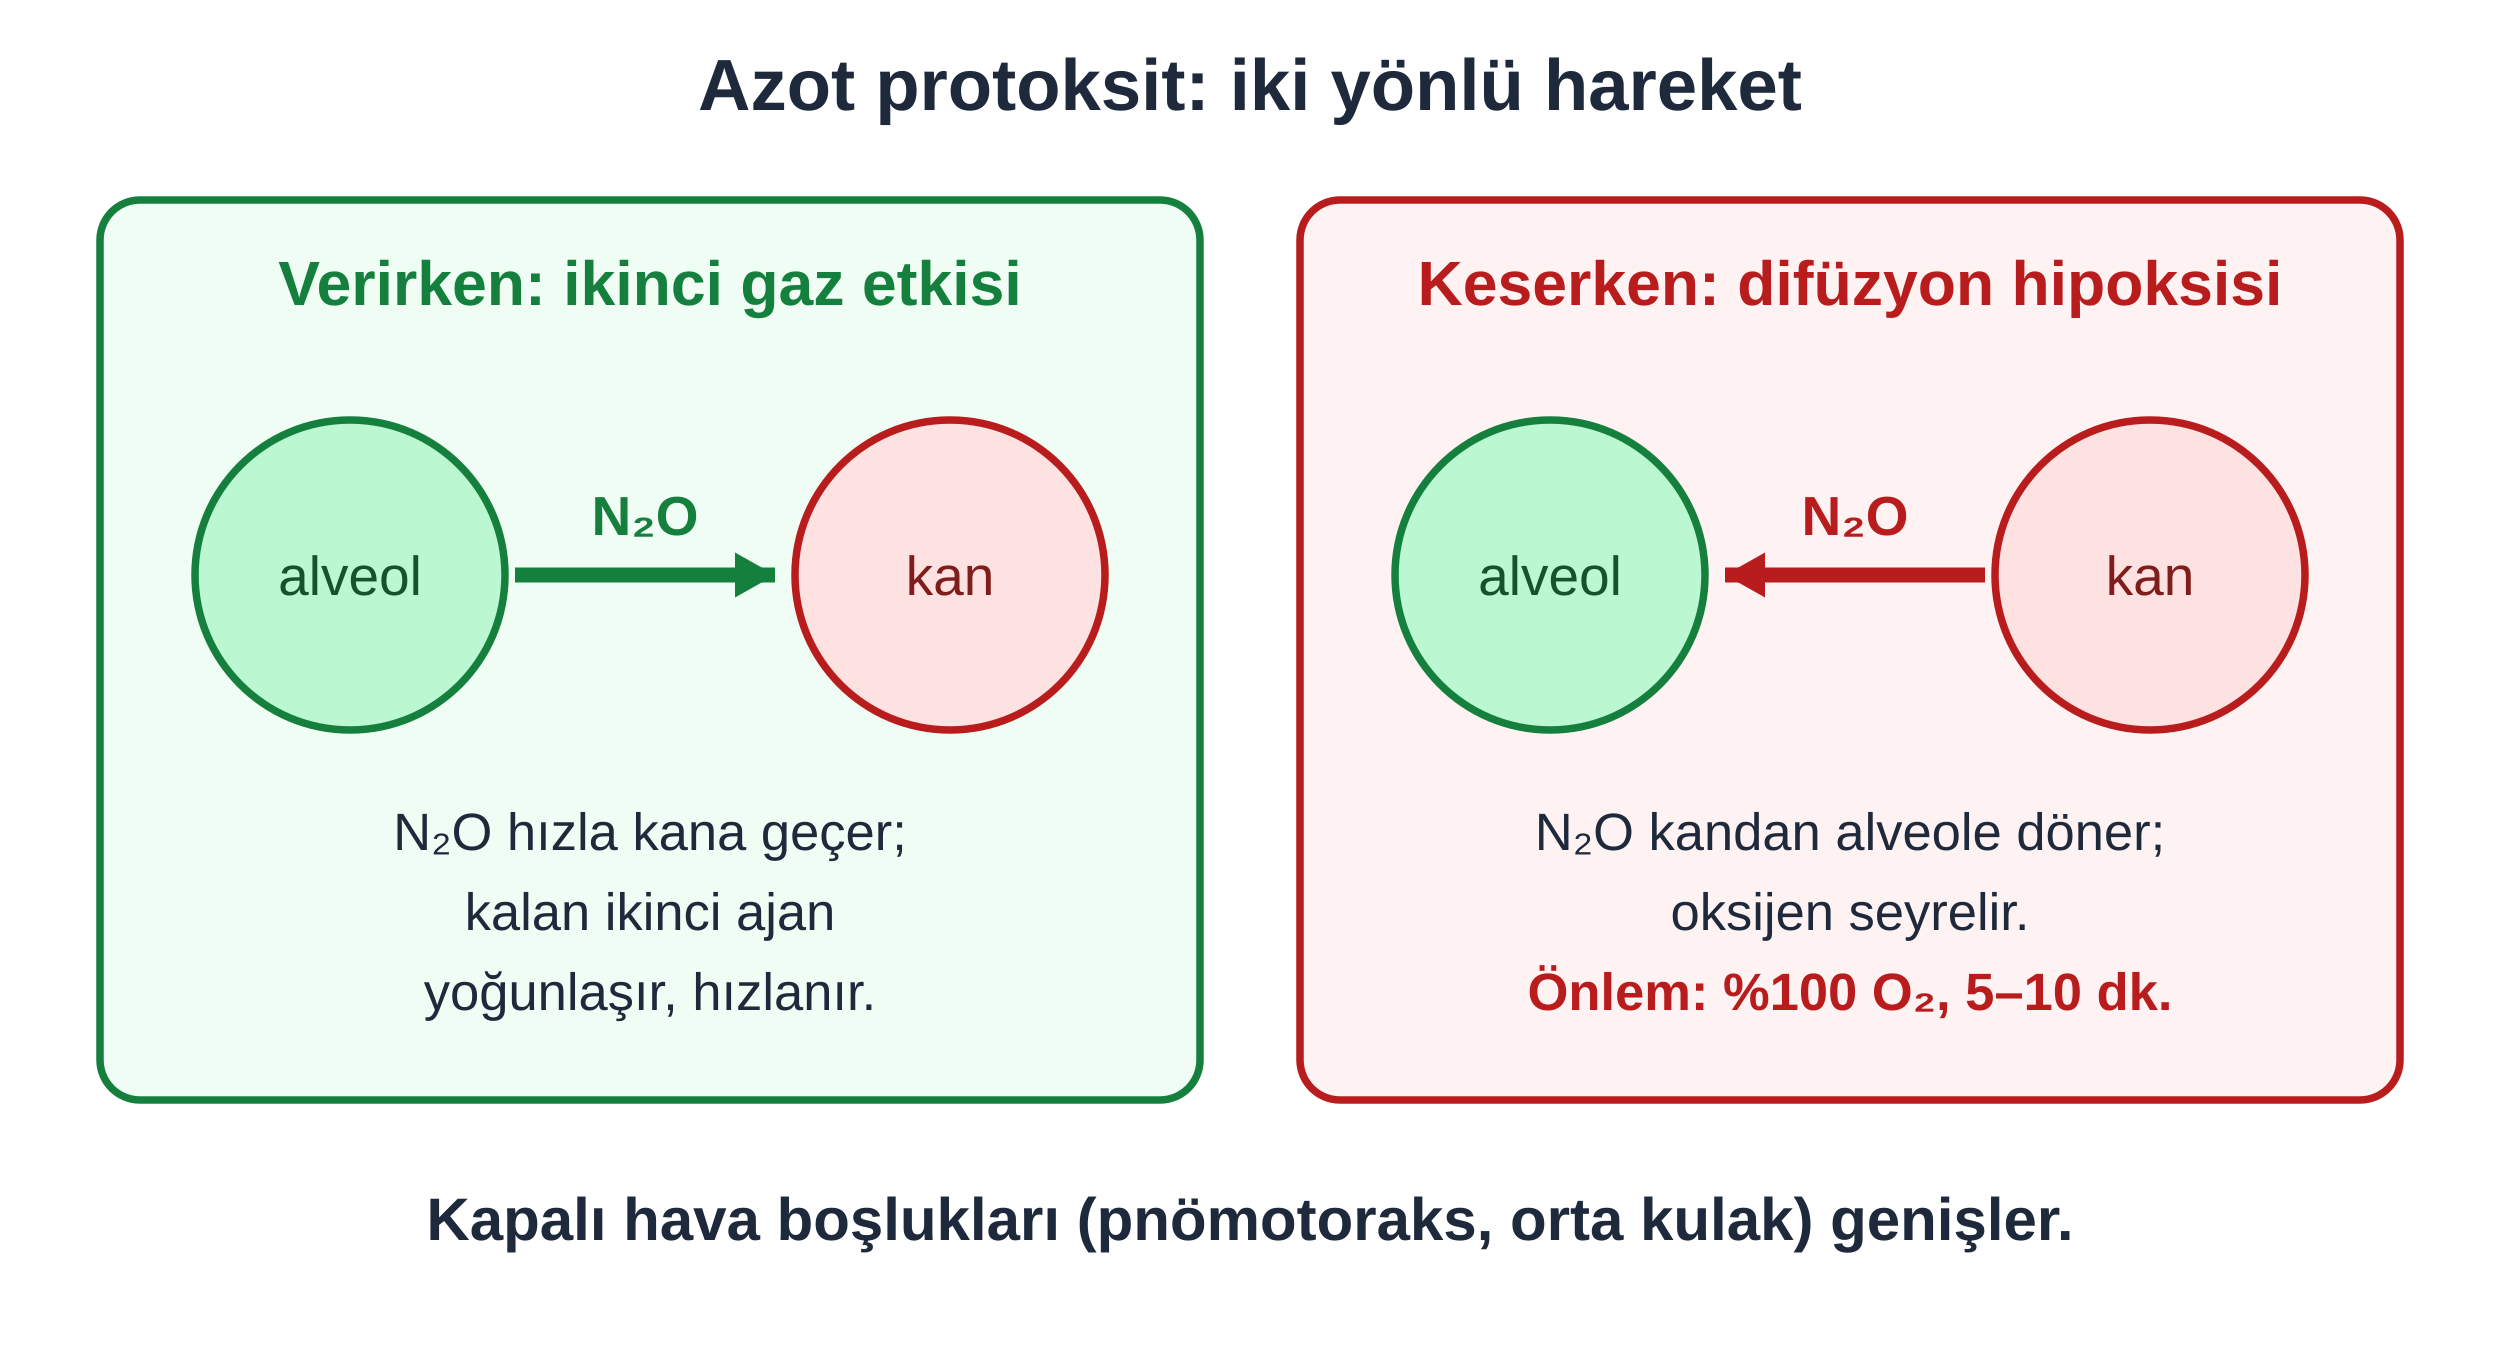
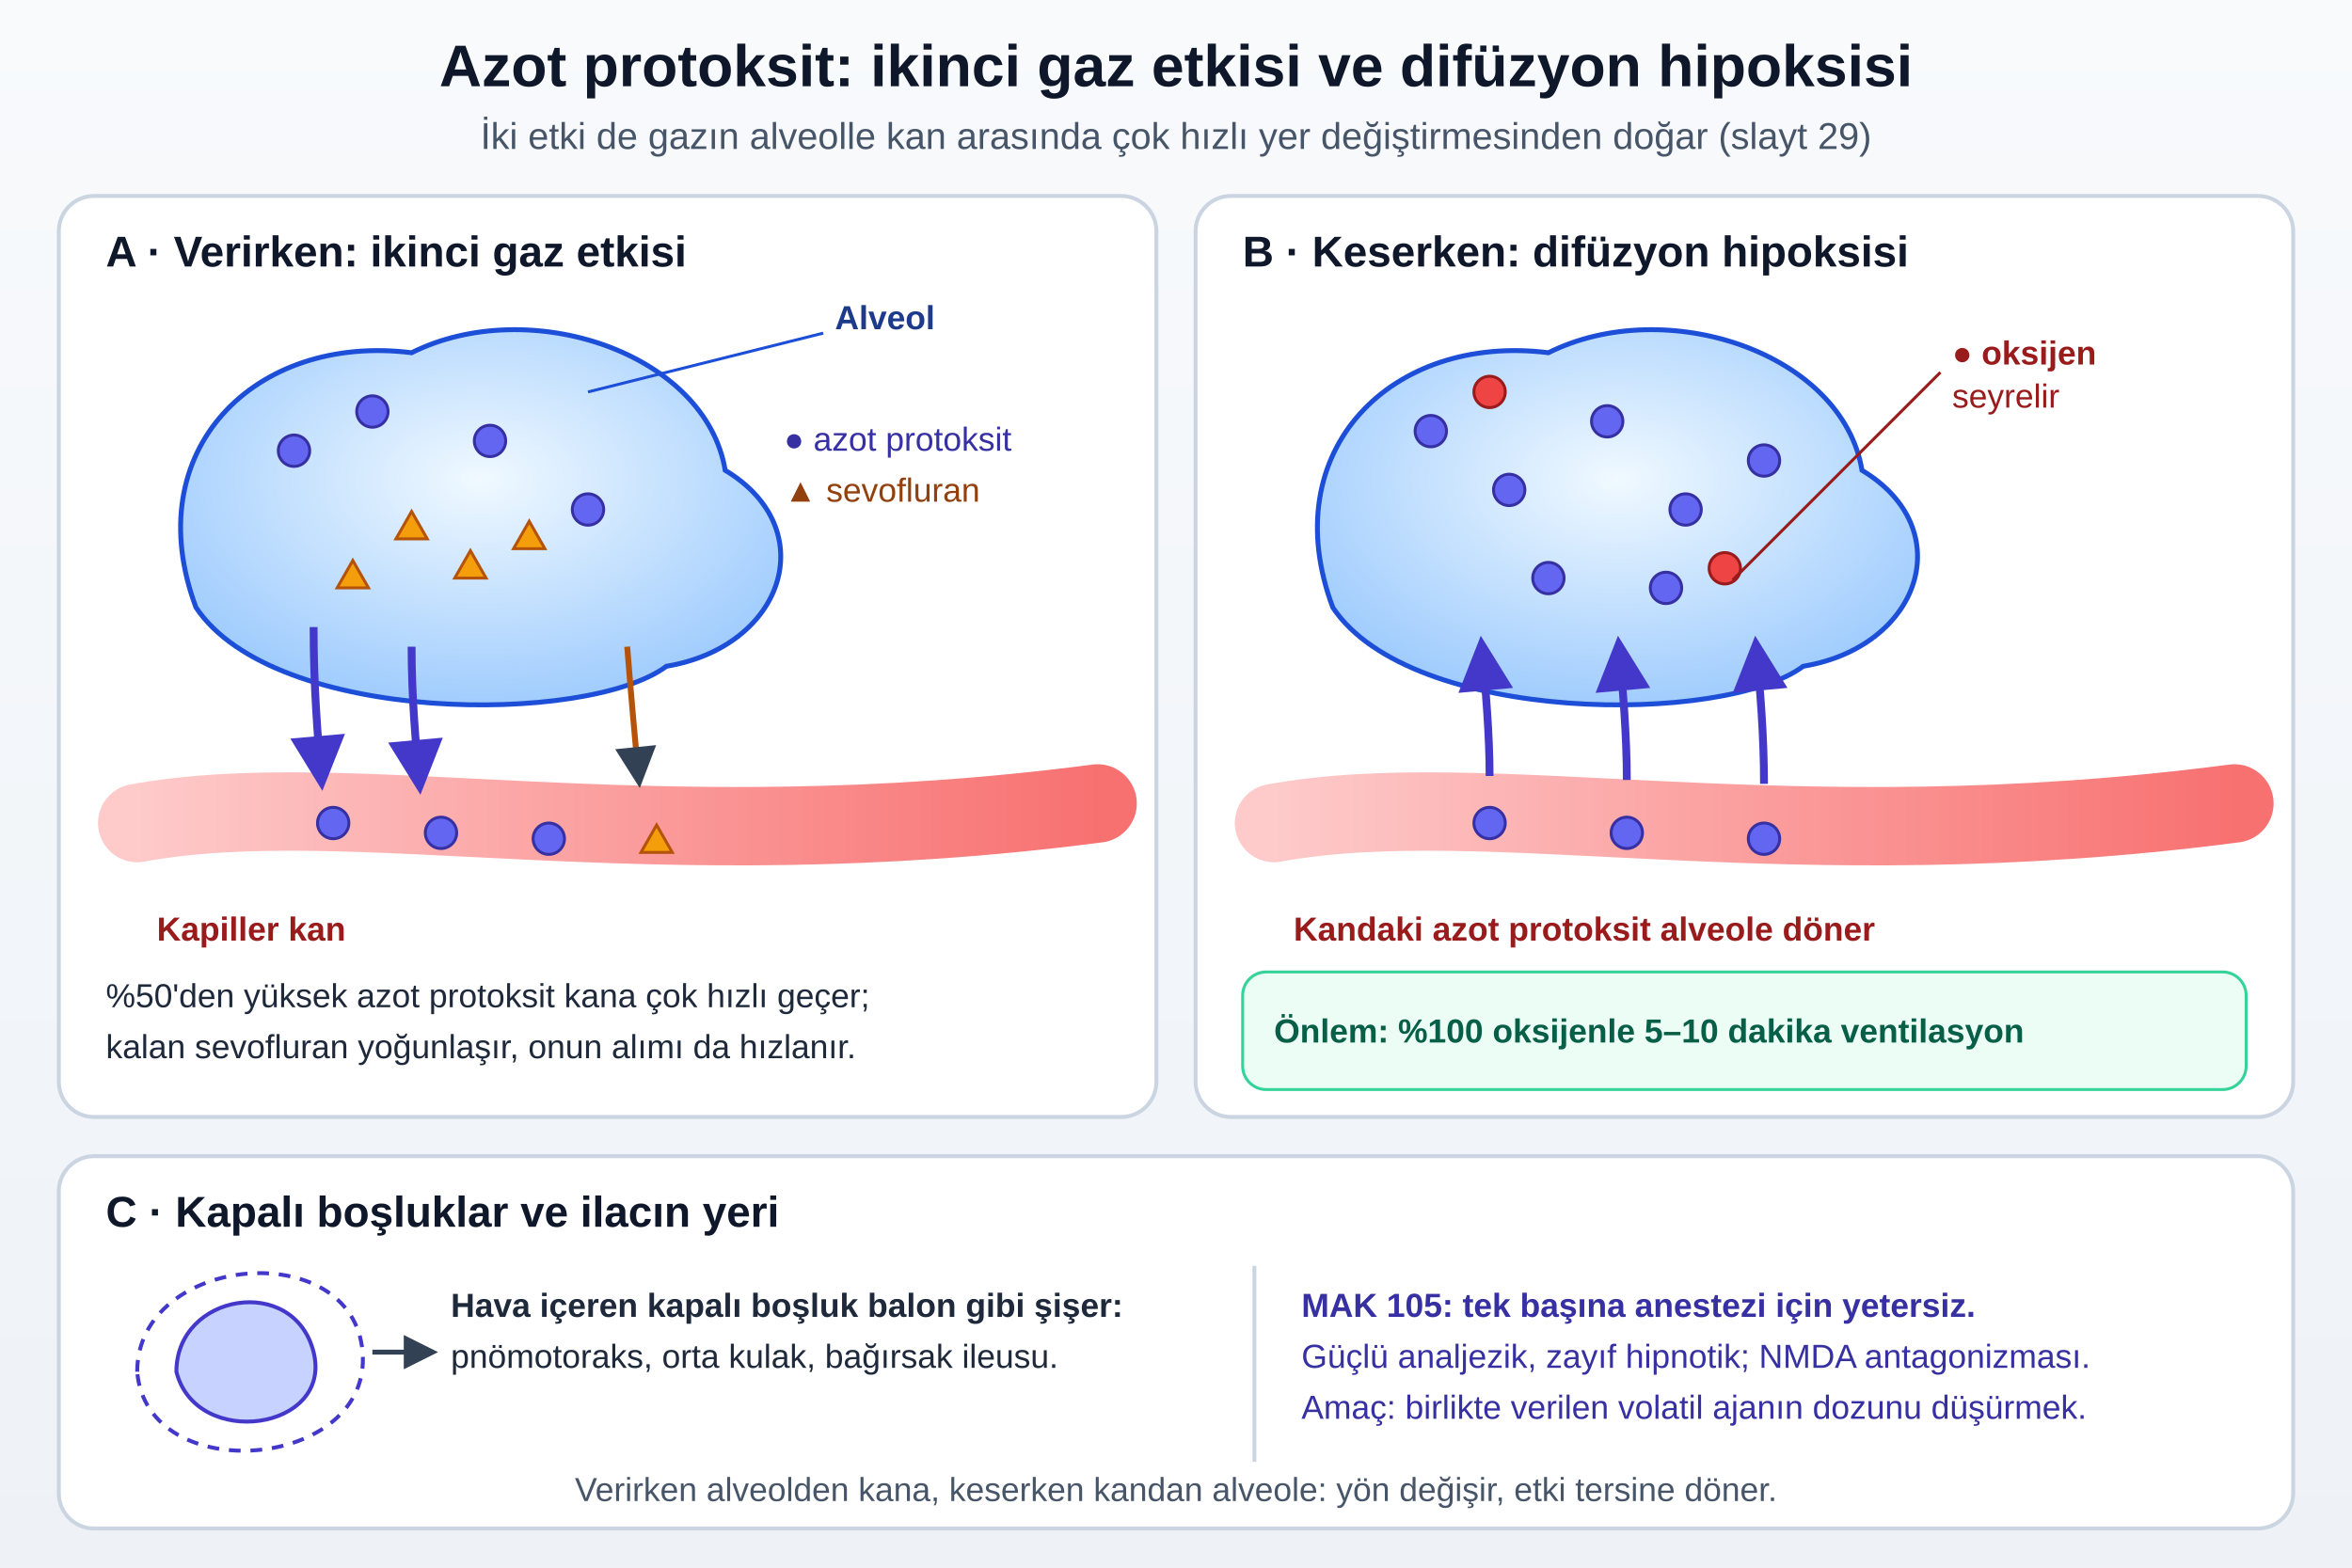
- <svg xmlns="http://www.w3.org/2000/svg" viewBox="0 0 1000 540" width="1000" height="540">
-   <rect width="1000" height="540" fill="#ffffff" />
-   <text x="500" y="44" text-anchor="middle" font-family="Segoe UI, Arial, sans-serif" font-size="29" font-weight="bold" fill="#1e293b">Azot protoksit: iki yönlü hareket</text>
+ <svg xmlns="http://www.w3.org/2000/svg" viewBox="0 0 1200 800" width="1200" height="800" font-family="Segoe UI, Arial, sans-serif">
  <defs>
-     <marker id="okg" markerUnits="userSpaceOnUse" markerWidth="18" markerHeight="18" refX="16" refY="9" orient="auto">
-       <path d="M0 0 L16 9 L0 18 z" fill="#15803d" />
+     <linearGradient id="zemin" x1="0" y1="0" x2="0" y2="1">
+       <stop offset="0" stop-color="#f8fafc" />
+       <stop offset="1" stop-color="#eef2f7" />
+     </linearGradient>
+     <radialGradient id="alv" cx="0.5" cy="0.4" r="0.7">
+       <stop offset="0" stop-color="#f0f9ff" />
+       <stop offset="1" stop-color="#93c5fd" />
+     </radialGradient>
+     <linearGradient id="kan" x1="0" y1="0" x2="1" y2="0">
+       <stop offset="0" stop-color="#fecaca" />
+       <stop offset="1" stop-color="#f87171" />
+     </linearGradient>
+     <marker id="ok" viewBox="0 0 10 10" refX="8" refY="5" markerWidth="7" markerHeight="7" orient="auto">
+       <path d="M0 0 L10 5 L0 10 z" fill="#334155" />
    </marker>
-     <marker id="okr" markerUnits="userSpaceOnUse" markerWidth="18" markerHeight="18" refX="16" refY="9" orient="auto">
-       <path d="M0 0 L16 9 L0 18 z" fill="#b91c1c" />
+     <marker id="okn" viewBox="0 0 10 10" refX="8" refY="5" markerWidth="7" markerHeight="7" orient="auto">
+       <path d="M0 0 L10 5 L0 10 z" fill="#4338ca" />
    </marker>
+     <g id="n2o">
+       <circle r="8" fill="#6366f1" stroke="#3730a3" stroke-width="1.5" />
+     </g>
+     <g id="sevo">
+       <path d="M0 -9 L8 5 L-8 5 z" fill="#f59e0b" stroke="#b45309" stroke-width="1.5" />
+     </g>
+     <g id="o2">
+       <circle r="8" fill="#ef4444" stroke="#991b1b" stroke-width="1.5" />
+     </g>
+     <path id="kese" d="M60 310 C30 230 90 170 170 180 C230 150 320 180 330 240 C380 270 360 330 300 340 C260 370 100 370 60 310 z" />
  </defs>
-   <g font-family="Segoe UI, Arial, sans-serif">
-     <rect x="40" y="80" width="440" height="360" rx="16" fill="#f0fdf4" stroke="#15803d" stroke-width="3" />
-     <text x="260" y="122" text-anchor="middle" font-size="25" font-weight="bold" fill="#15803d">Verirken: ikinci gaz etkisi</text>
-     <circle cx="140" cy="230" r="62" fill="#bbf7d0" stroke="#15803d" stroke-width="3" />
-     <text x="140" y="238" text-anchor="middle" font-size="22" fill="#14532d">alveol</text>
-     <circle cx="380" cy="230" r="62" fill="#fee2e2" stroke="#b91c1c" stroke-width="3" />
-     <text x="380" y="238" text-anchor="middle" font-size="22" fill="#7f1d1d">kan</text>
-     <path d="M206 230 h104" stroke="#15803d" stroke-width="6" fill="none" marker-end="url(#okg)" />
-     <text x="258" y="214" text-anchor="middle" font-size="22" font-weight="bold" fill="#15803d">N₂O</text>
-     <text x="260" y="340" text-anchor="middle" font-size="21" fill="#1e293b">N₂O hızla kana geçer;</text>
-     <text x="260" y="372" text-anchor="middle" font-size="21" fill="#1e293b">kalan ikinci ajan</text>
-     <text x="260" y="404" text-anchor="middle" font-size="21" fill="#1e293b">yoğunlaşır, hızlanır.</text>
-     <rect x="520" y="80" width="440" height="360" rx="16" fill="#fef2f2" stroke="#b91c1c" stroke-width="3" />
-     <text x="740" y="122" text-anchor="middle" font-size="25" font-weight="bold" fill="#b91c1c">Keserken: difüzyon hipoksisi</text>
-     <circle cx="620" cy="230" r="62" fill="#bbf7d0" stroke="#15803d" stroke-width="3" />
-     <text x="620" y="238" text-anchor="middle" font-size="22" fill="#14532d">alveol</text>
-     <circle cx="860" cy="230" r="62" fill="#fee2e2" stroke="#b91c1c" stroke-width="3" />
-     <text x="860" y="238" text-anchor="middle" font-size="22" fill="#7f1d1d">kan</text>
-     <path d="M794 230 h-104" stroke="#b91c1c" stroke-width="6" fill="none" marker-end="url(#okr)" />
-     <text x="742" y="214" text-anchor="middle" font-size="22" font-weight="bold" fill="#b91c1c">N₂O</text>
-     <text x="740" y="340" text-anchor="middle" font-size="21" fill="#1e293b">N₂O kandan alveole döner;</text>
-     <text x="740" y="372" text-anchor="middle" font-size="21" fill="#1e293b">oksijen seyrelir.</text>
-     <text x="740" y="404" text-anchor="middle" font-size="21" font-weight="bold" fill="#b91c1c">Önlem: %100 O₂, 5–10 dk.</text>
-     <text x="500" y="496" text-anchor="middle" font-size="24" font-weight="bold" fill="#1e293b">Kapalı hava boşlukları (pnömotoraks, orta kulak) genişler.</text>
-   </g>
+   <rect width="1200" height="800" fill="url(#zemin)" />
+   <text x="600" y="44" text-anchor="middle" font-size="30" font-weight="bold" fill="#0f172a">Azot protoksit: ikinci gaz etkisi ve difüzyon hipoksisi</text>
+   <text x="600" y="76" text-anchor="middle" font-size="19" fill="#475569">İki etki de gazın alveolle kan arasında çok hızlı yer değiştirmesinden doğar (slayt 29)</text>
+   <rect x="30" y="100" width="560" height="470" rx="18" fill="#ffffff" stroke="#cbd5e1" stroke-width="2" />
+   <text x="54" y="136" font-size="22" font-weight="bold" fill="#0f172a">A · Verirken: ikinci gaz etkisi</text>
+   <use href="#kese" x="40" y="0" fill="url(#alv)" stroke="#1d4ed8" stroke-width="2.5" />
+   <use href="#n2o" x="150" y="230" />
+   <use href="#n2o" x="190" y="210" />
+   <use href="#n2o" x="250" y="225" />
+   <use href="#n2o" x="300" y="260" />
+   <use href="#sevo" x="210" y="270" />
+   <use href="#sevo" x="240" y="290" />
+   <use href="#sevo" x="270" y="275" />
+   <use href="#sevo" x="180" y="295" />
+   <path d="M70 420 C180 400 330 440 560 410" stroke="url(#kan)" stroke-width="40" fill="none" stroke-linecap="round" />
+   <path d="M160 320 C160 350 162 375 164 398" stroke="#4338ca" stroke-width="4" fill="none" marker-end="url(#okn)" />
+   <path d="M210 330 C210 355 212 378 214 400" stroke="#4338ca" stroke-width="4" fill="none" marker-end="url(#okn)" />
+   <path d="M320 330 C322 355 324 378 326 398" stroke="#b45309" stroke-width="3" fill="none" marker-end="url(#ok)" />
+   <use href="#n2o" x="170" y="420" />
+   <use href="#n2o" x="225" y="425" />
+   <use href="#n2o" x="280" y="428" />
+   <use href="#sevo" x="335" y="430" />
+   <line x1="300" y1="200" x2="420" y2="170" stroke="#1d4ed8" stroke-width="1.5" />
+   <text x="426" y="168" font-size="17" fill="#1e3a8a" font-weight="bold">Alveol</text>
+   <text x="400" y="230" font-size="17" fill="#3730a3">● azot protoksit</text>
+   <text x="400" y="256" font-size="17" fill="#92400e">▲ sevofluran</text>
+   <text x="80" y="480" font-size="17" fill="#991b1b" font-weight="bold">Kapiller kan</text>
+   <text x="54" y="514" font-size="17" fill="#1e293b">%50'den yüksek azot protoksit kana çok hızlı geçer;</text>
+   <text x="54" y="540" font-size="17" fill="#1e293b">kalan sevofluran yoğunlaşır, onun alımı da hızlanır.</text>
+   <rect x="610" y="100" width="560" height="470" rx="18" fill="#ffffff" stroke="#cbd5e1" stroke-width="2" />
+   <text x="634" y="136" font-size="22" font-weight="bold" fill="#0f172a">B · Keserken: difüzyon hipoksisi</text>
+   <use href="#kese" x="620" y="0" fill="url(#alv)" stroke="#1d4ed8" stroke-width="2.5" />
+   <use href="#n2o" x="730" y="220" />
+   <use href="#n2o" x="770" y="250" />
+   <use href="#n2o" x="820" y="215" />
+   <use href="#n2o" x="860" y="260" />
+   <use href="#n2o" x="900" y="235" />
+   <use href="#n2o" x="790" y="295" />
+   <use href="#n2o" x="850" y="300" />
+   <use href="#o2" x="760" y="200" />
+   <use href="#o2" x="880" y="290" />
+   <path d="M650 420 C760 400 910 440 1140 410" stroke="url(#kan)" stroke-width="40" fill="none" stroke-linecap="round" />
+   <use href="#n2o" x="760" y="420" />
+   <use href="#n2o" x="830" y="425" />
+   <use href="#n2o" x="900" y="428" />
+   <path d="M760 396 C760 375 758 352 756 330" stroke="#4338ca" stroke-width="4" fill="none" marker-end="url(#okn)" />
+   <path d="M830 398 C830 375 828 352 826 330" stroke="#4338ca" stroke-width="4" fill="none" marker-end="url(#okn)" />
+   <path d="M900 400 C900 375 898 352 896 330" stroke="#4338ca" stroke-width="4" fill="none" marker-end="url(#okn)" />
+   <line x1="884" y1="296" x2="990" y2="190" stroke="#991b1b" stroke-width="1.5" />
+   <text x="996" y="186" font-size="17" fill="#991b1b" font-weight="bold">● oksijen</text>
+   <text x="996" y="208" font-size="17" fill="#991b1b">seyrelir</text>
+   <text x="660" y="480" font-size="17" fill="#991b1b" font-weight="bold">Kandaki azot protoksit alveole döner</text>
+   <rect x="634" y="496" width="512" height="60" rx="12" fill="#ecfdf5" stroke="#34d399" stroke-width="1.5" />
+   <text x="650" y="532" font-size="17" fill="#065f46" font-weight="bold">Önlem: %100 oksijenle 5–10 dakika ventilasyon</text>
+   <rect x="30" y="590" width="1140" height="190" rx="18" fill="#ffffff" stroke="#cbd5e1" stroke-width="2" />
+   <text x="54" y="626" font-size="22" font-weight="bold" fill="#0f172a">C · Kapalı boşluklar ve ilacın yeri</text>
+   <path d="M90 700 C90 660 150 650 160 690 C170 730 100 740 90 700 z" fill="#c7d2fe" stroke="#4338ca" stroke-width="2" />
+   <path d="M70 700 C70 640 180 630 185 690 C190 750 75 760 70 700 z" fill="none" stroke="#4338ca" stroke-width="2" stroke-dasharray="6 5" />
+   <path d="M190 690 h30" stroke="#334155" stroke-width="2.5" marker-end="url(#ok)" />
+   <text x="230" y="672" font-size="17" fill="#1e293b" font-weight="bold">Hava içeren kapalı boşluk balon gibi şişer:</text>
+   <text x="230" y="698" font-size="17" fill="#1e293b">pnömotoraks, orta kulak, bağırsak ileusu.</text>
+   <line x1="640" y1="646" x2="640" y2="746" stroke="#cbd5e1" stroke-width="2" />
+   <text x="664" y="672" font-size="17" fill="#3730a3" font-weight="bold">MAK 105: tek başına anestezi için yetersiz.</text>
+   <text x="664" y="698" font-size="17" fill="#3730a3">Güçlü analjezik, zayıf hipnotik; NMDA antagonizması.</text>
+   <text x="664" y="724" font-size="17" fill="#3730a3">Amaç: birlikte verilen volatil ajanın dozunu düşürmek.</text>
+   <text x="600" y="766" text-anchor="middle" font-size="17" fill="#475569">Verirken alveolden kana, keserken kandan alveole: yön değişir, etki tersine döner.</text>
</svg>
